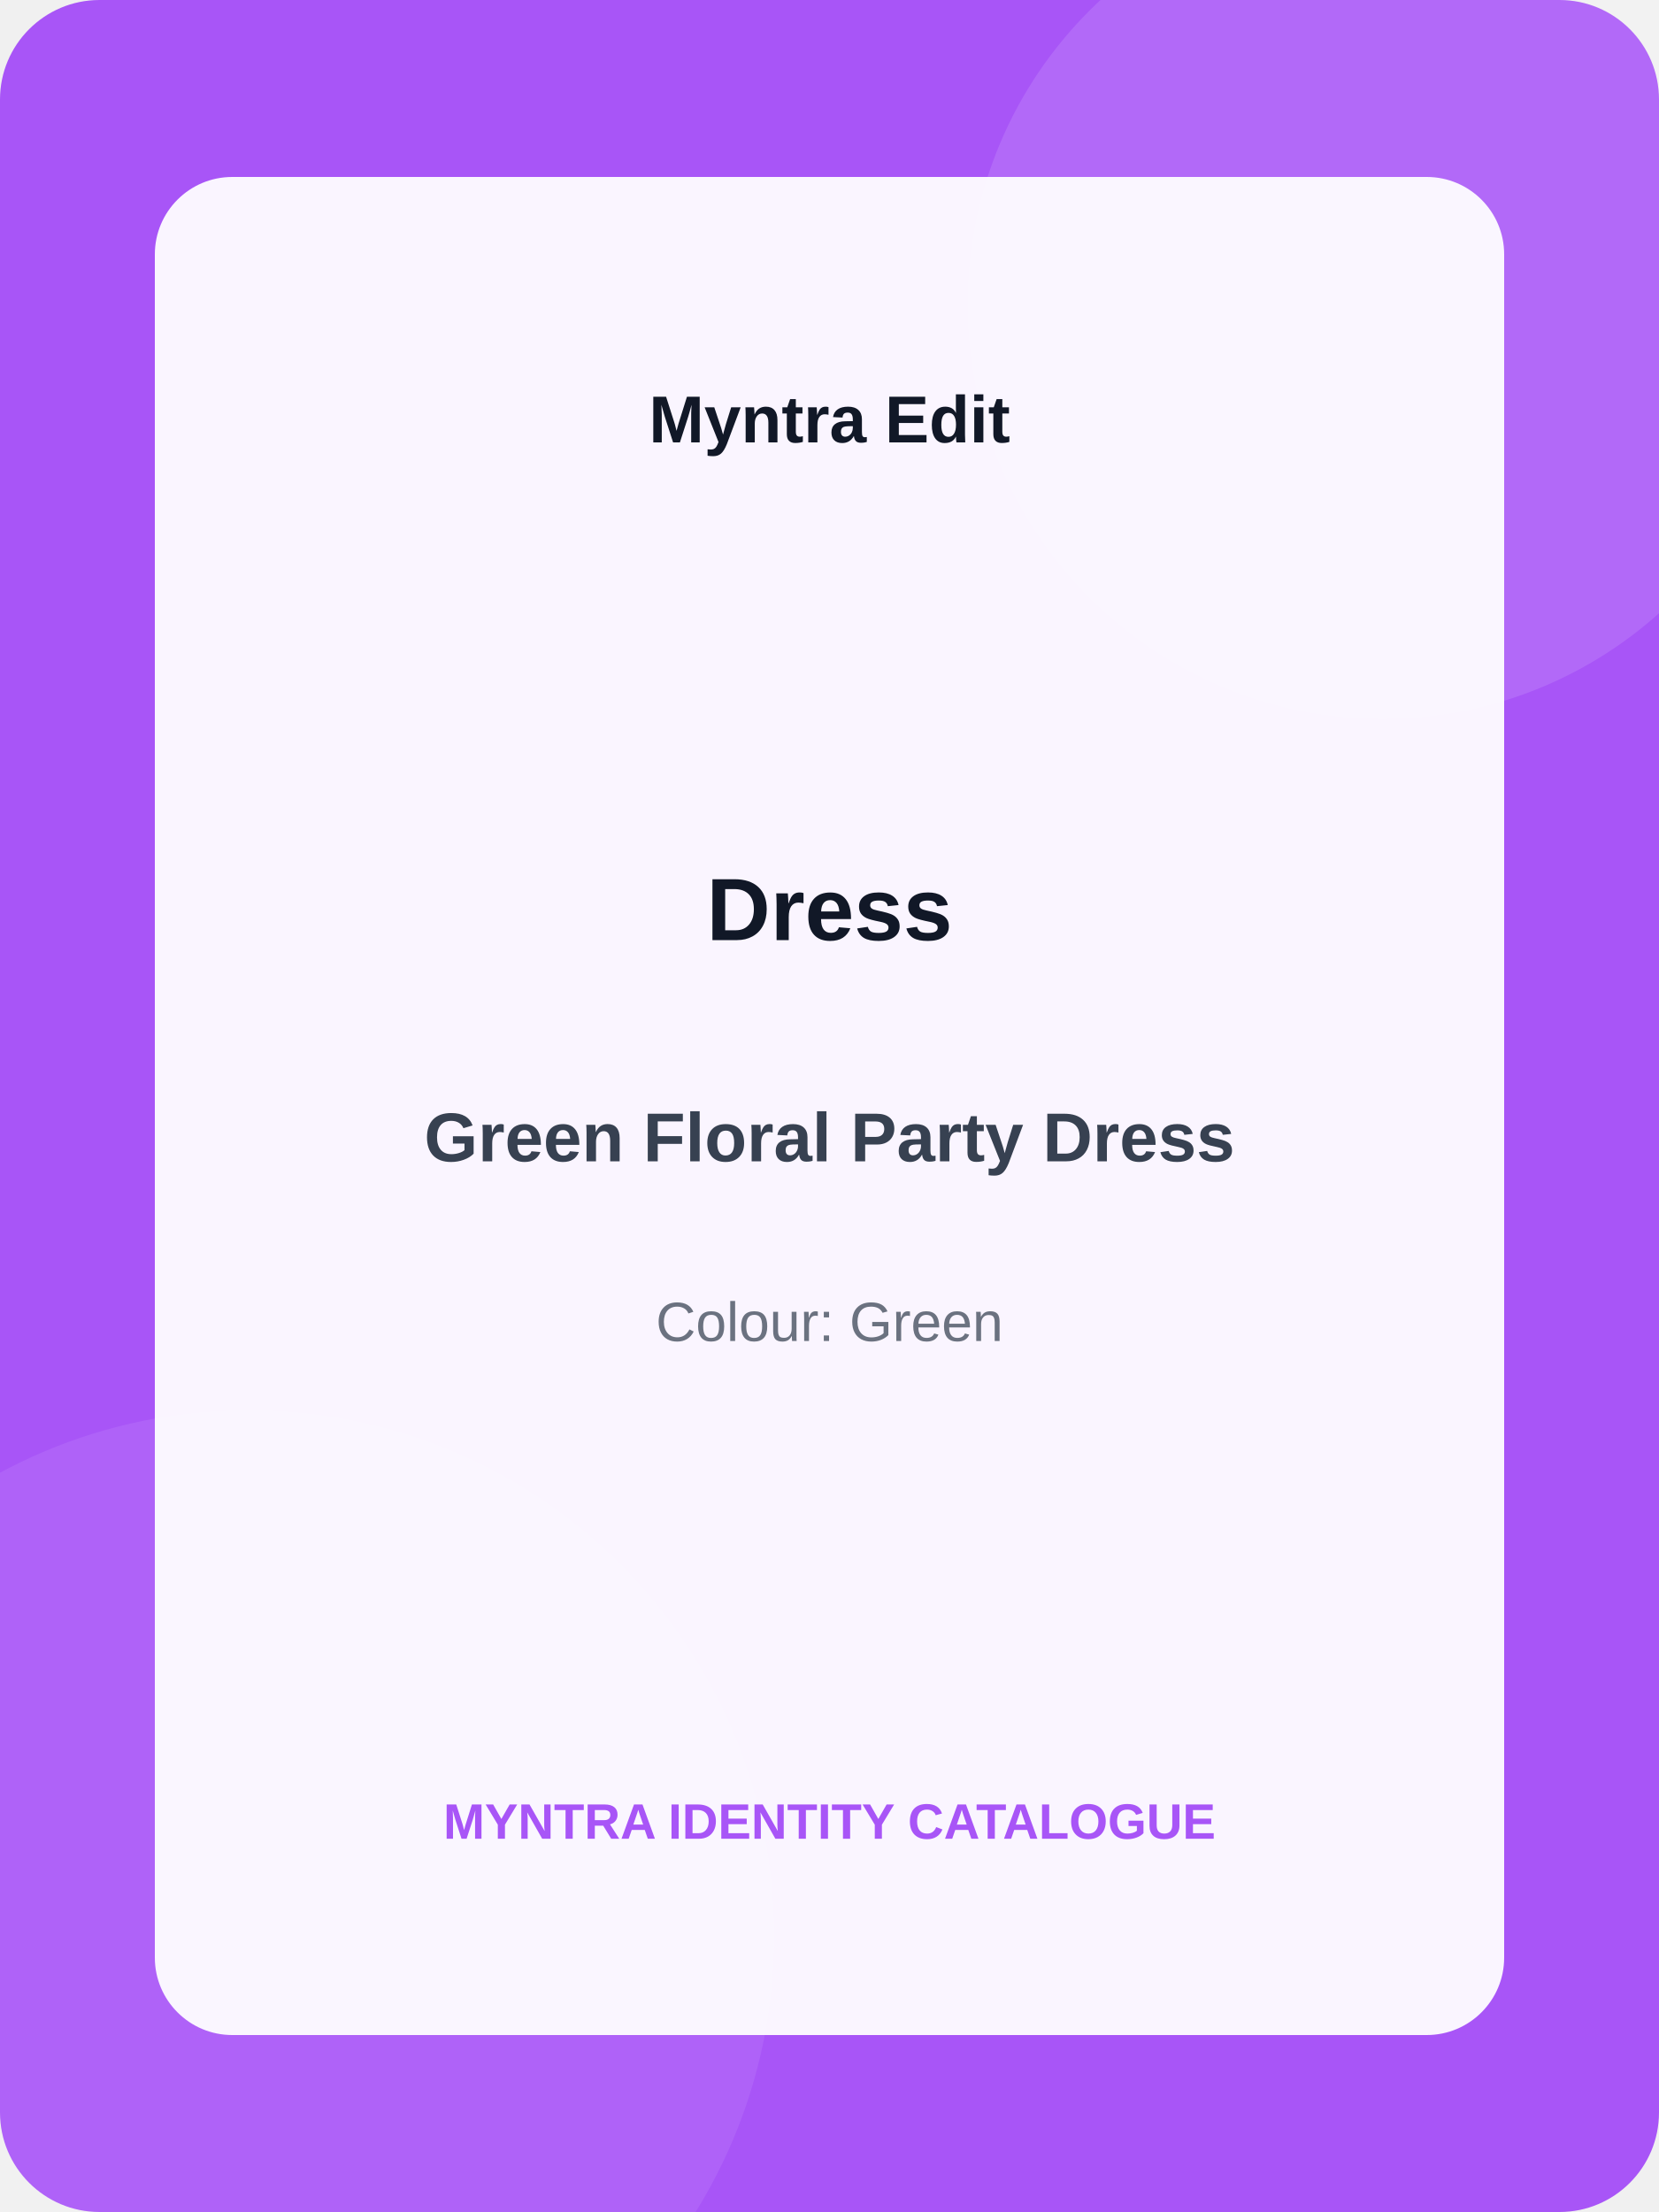
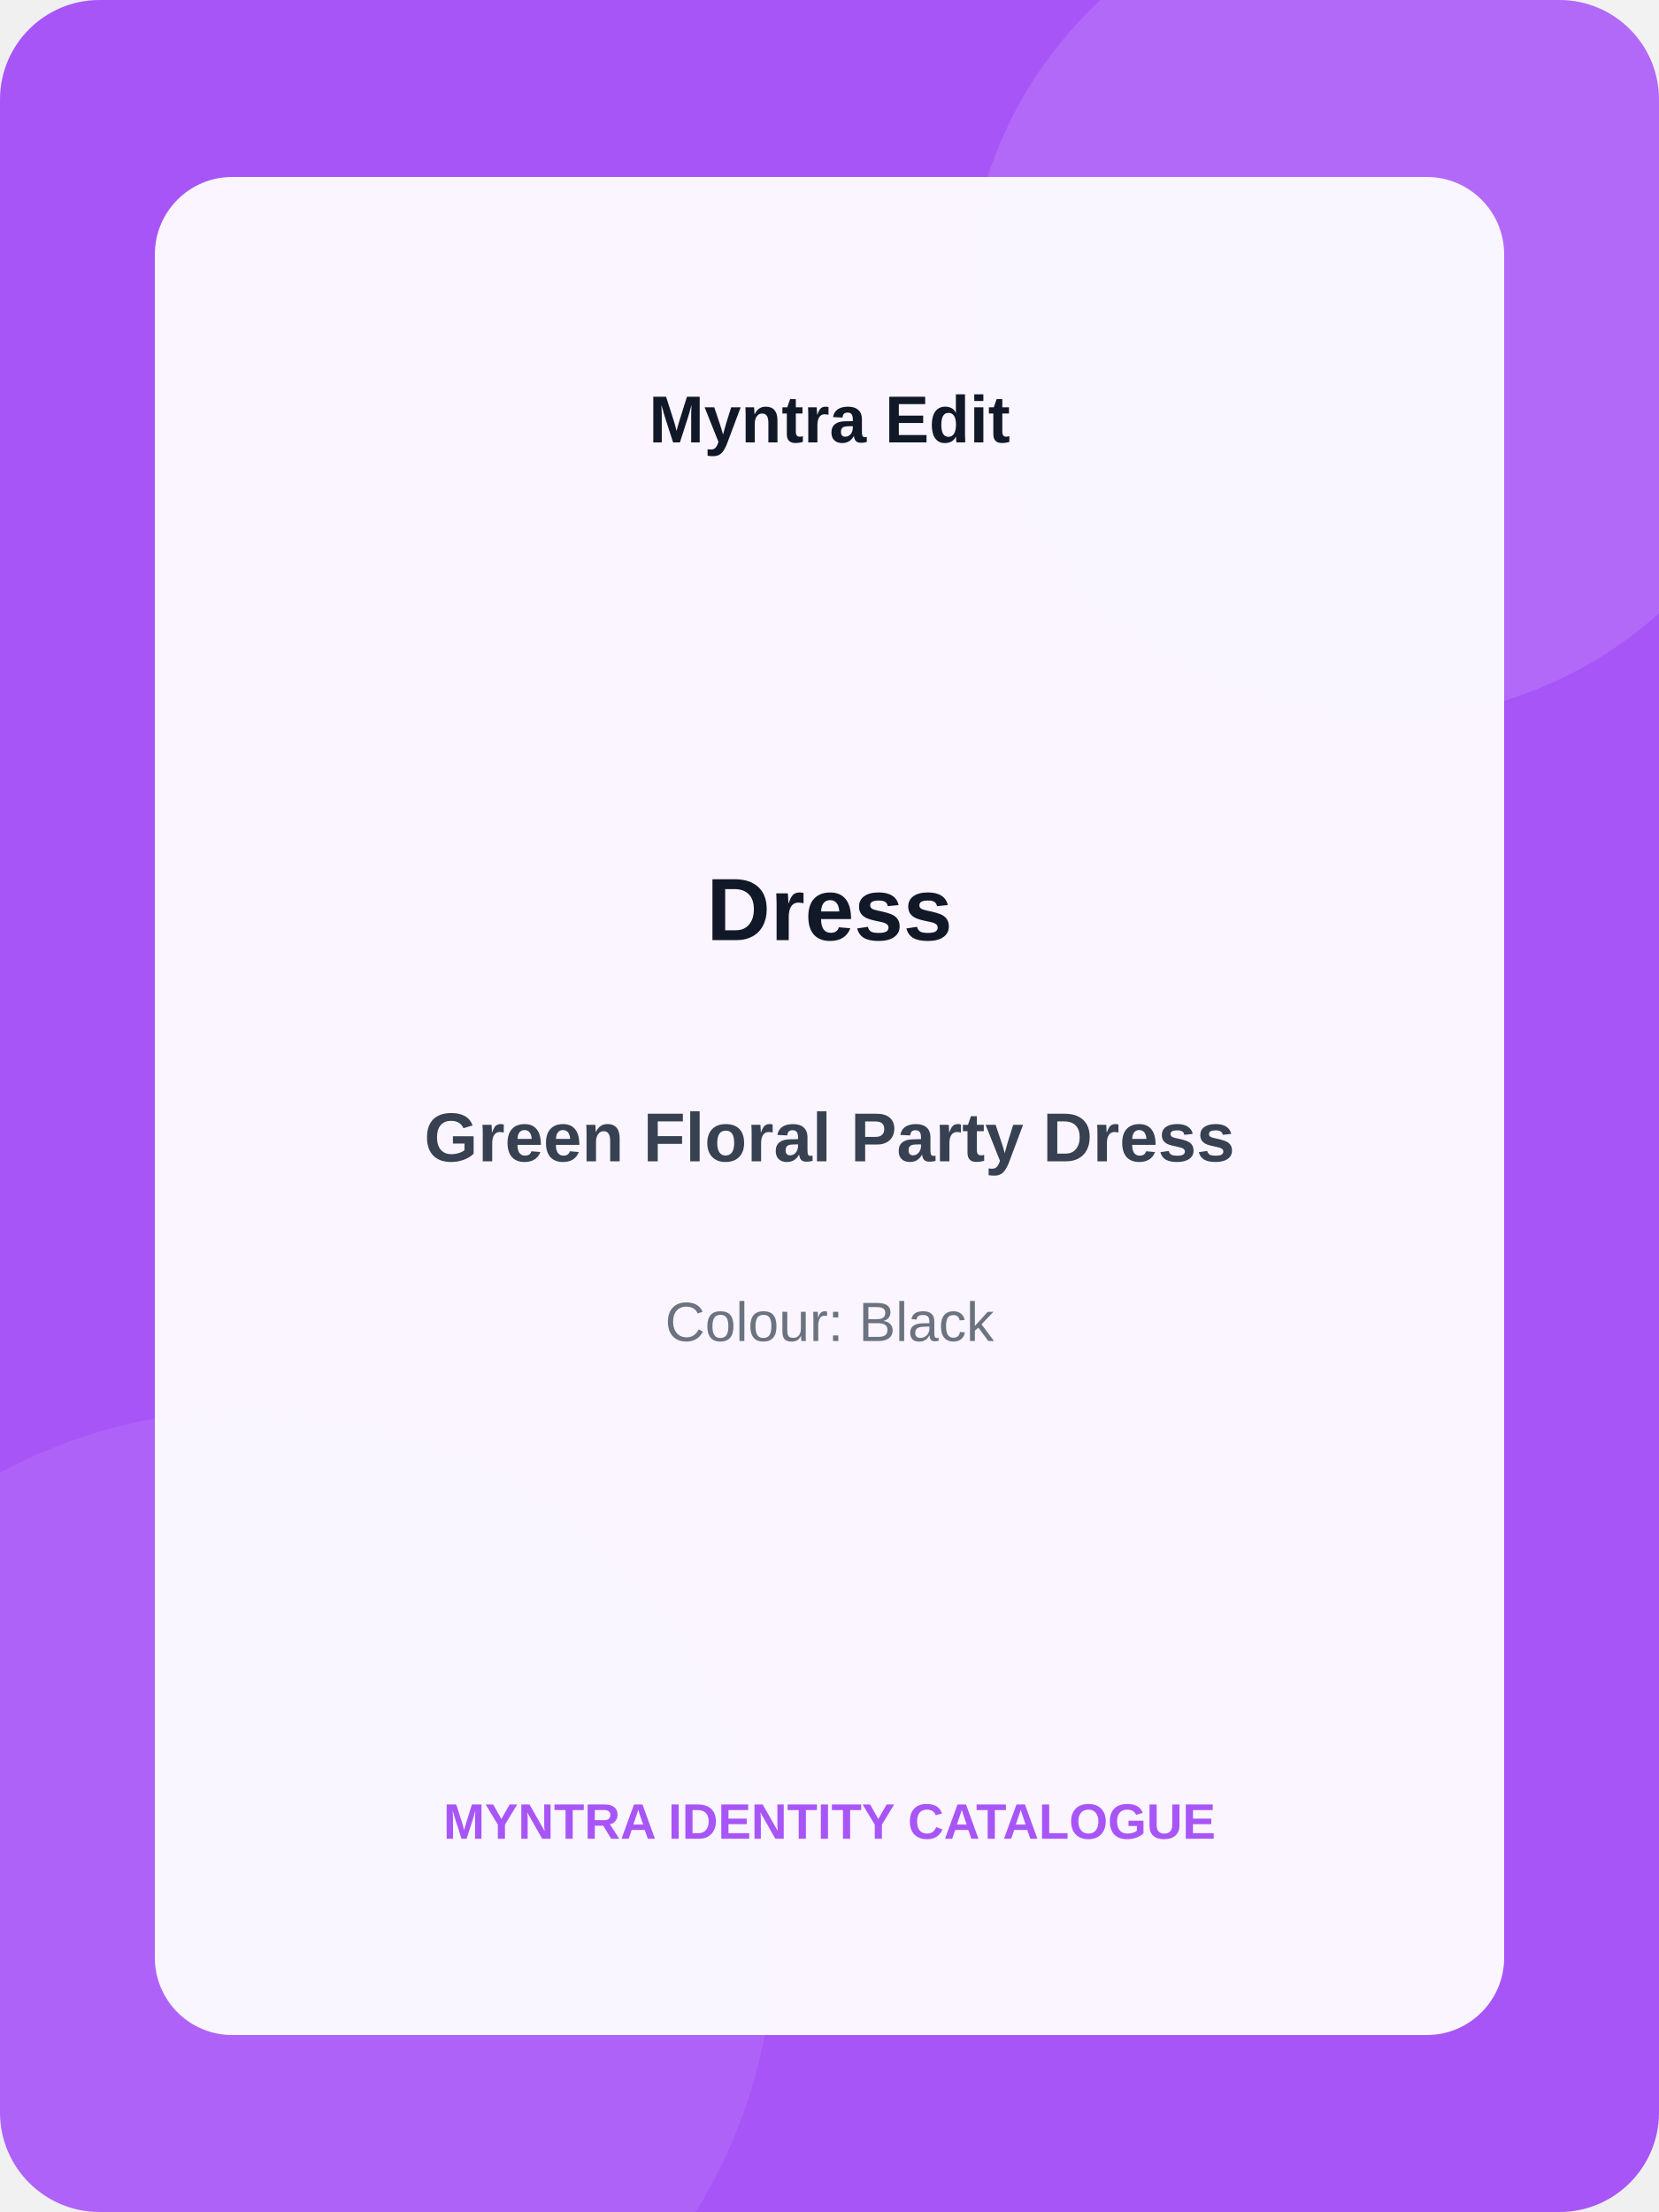
<svg xmlns="http://www.w3.org/2000/svg" width="600" height="800" viewBox="0 0 600 800" role="img" aria-labelledby="title description">
  <rect width="600" height="800" rx="36" fill="#a855f7" />
  <circle cx="500" cy="110" r="150" fill="#ffffff" opacity="0.12" />
  <circle cx="90" cy="700" r="190" fill="#ffffff" opacity="0.08" />
  <rect x="56" y="64" width="488" height="672" rx="28" fill="#ffffff" opacity="0.94" />
  <text x="300" y="160" text-anchor="middle" font-family="Arial, sans-serif" font-size="24" font-weight="700" fill="#111827">
    Myntra Edit
  </text>
  <text x="300" y="340" text-anchor="middle" font-family="Arial, sans-serif" font-size="32" font-weight="700" fill="#111827">
    Dress
  </text>
  <text x="300" y="420" text-anchor="middle" font-family="Arial, sans-serif" font-size="25" font-weight="600" fill="#374151">
    Green Floral Party Dress
  </text>
  <text x="300" y="485" text-anchor="middle" font-family="Arial, sans-serif" font-size="20" fill="#6b7280">
-     Colour: Green
+     Colour: Black
  </text>
  <text x="300" y="665" text-anchor="middle" font-family="Arial, sans-serif" font-size="18" font-weight="700" fill="#a855f7">
    MYNTRA IDENTITY CATALOGUE
  </text>
</svg>
